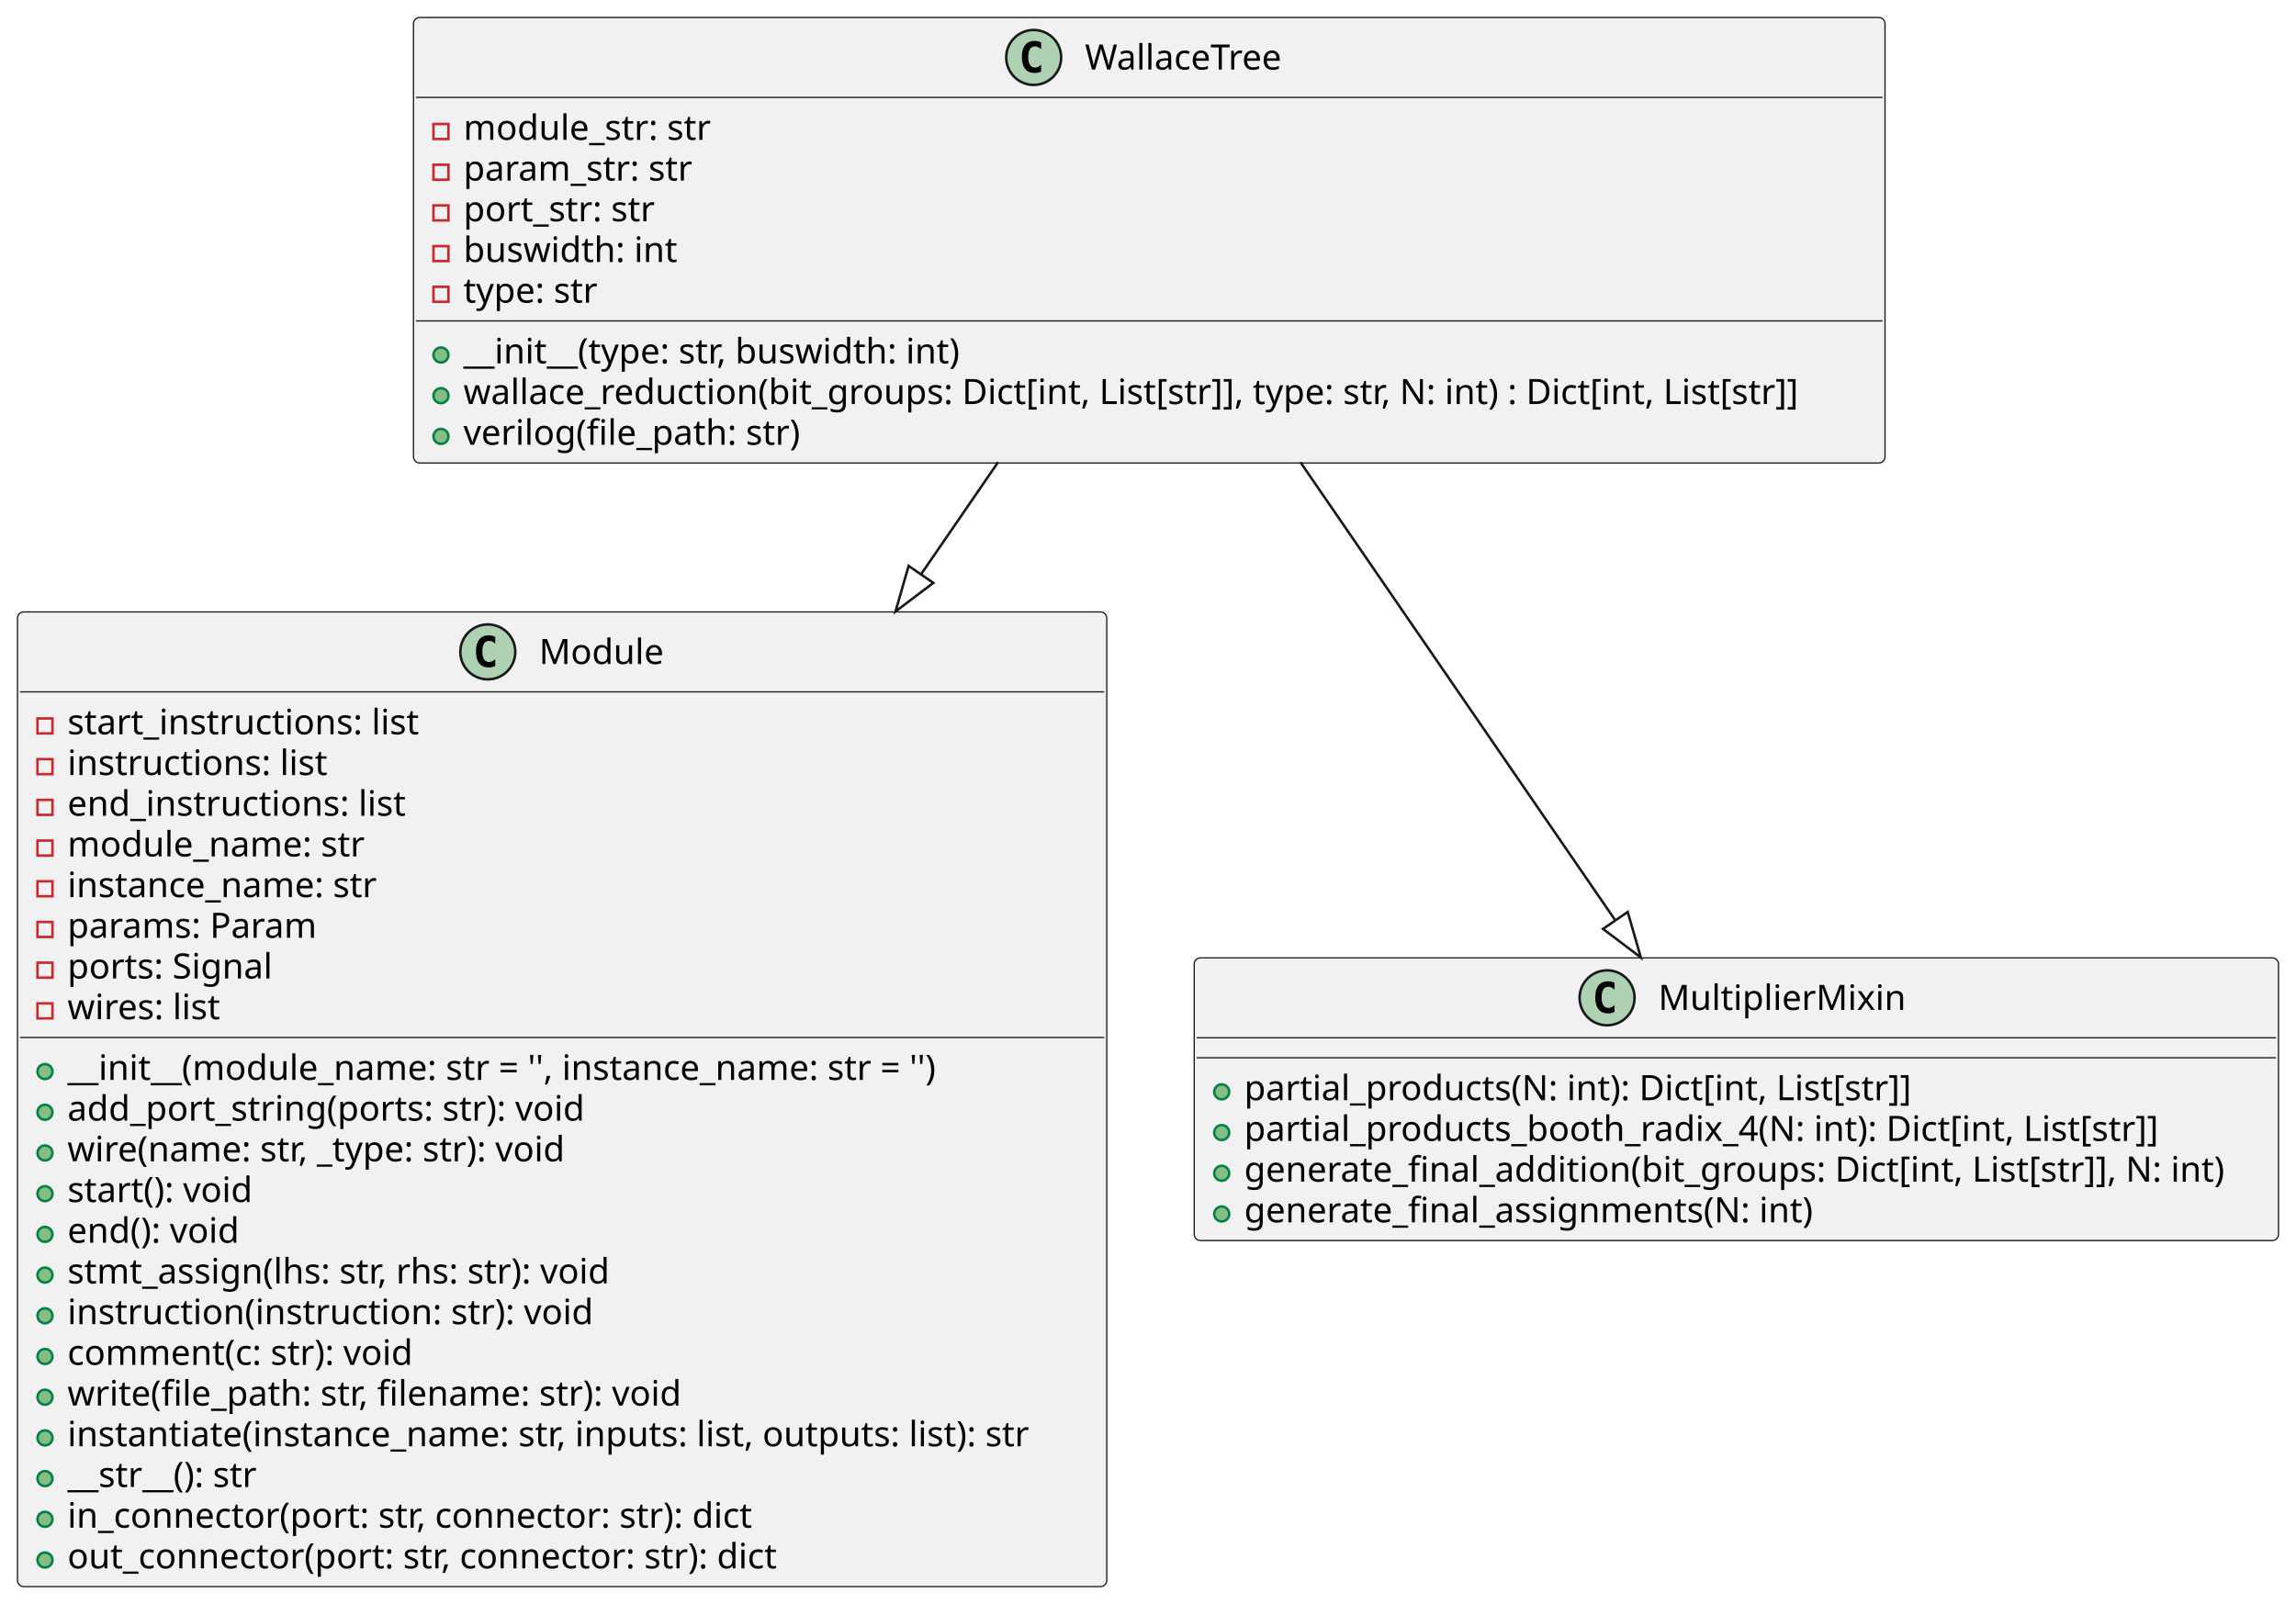
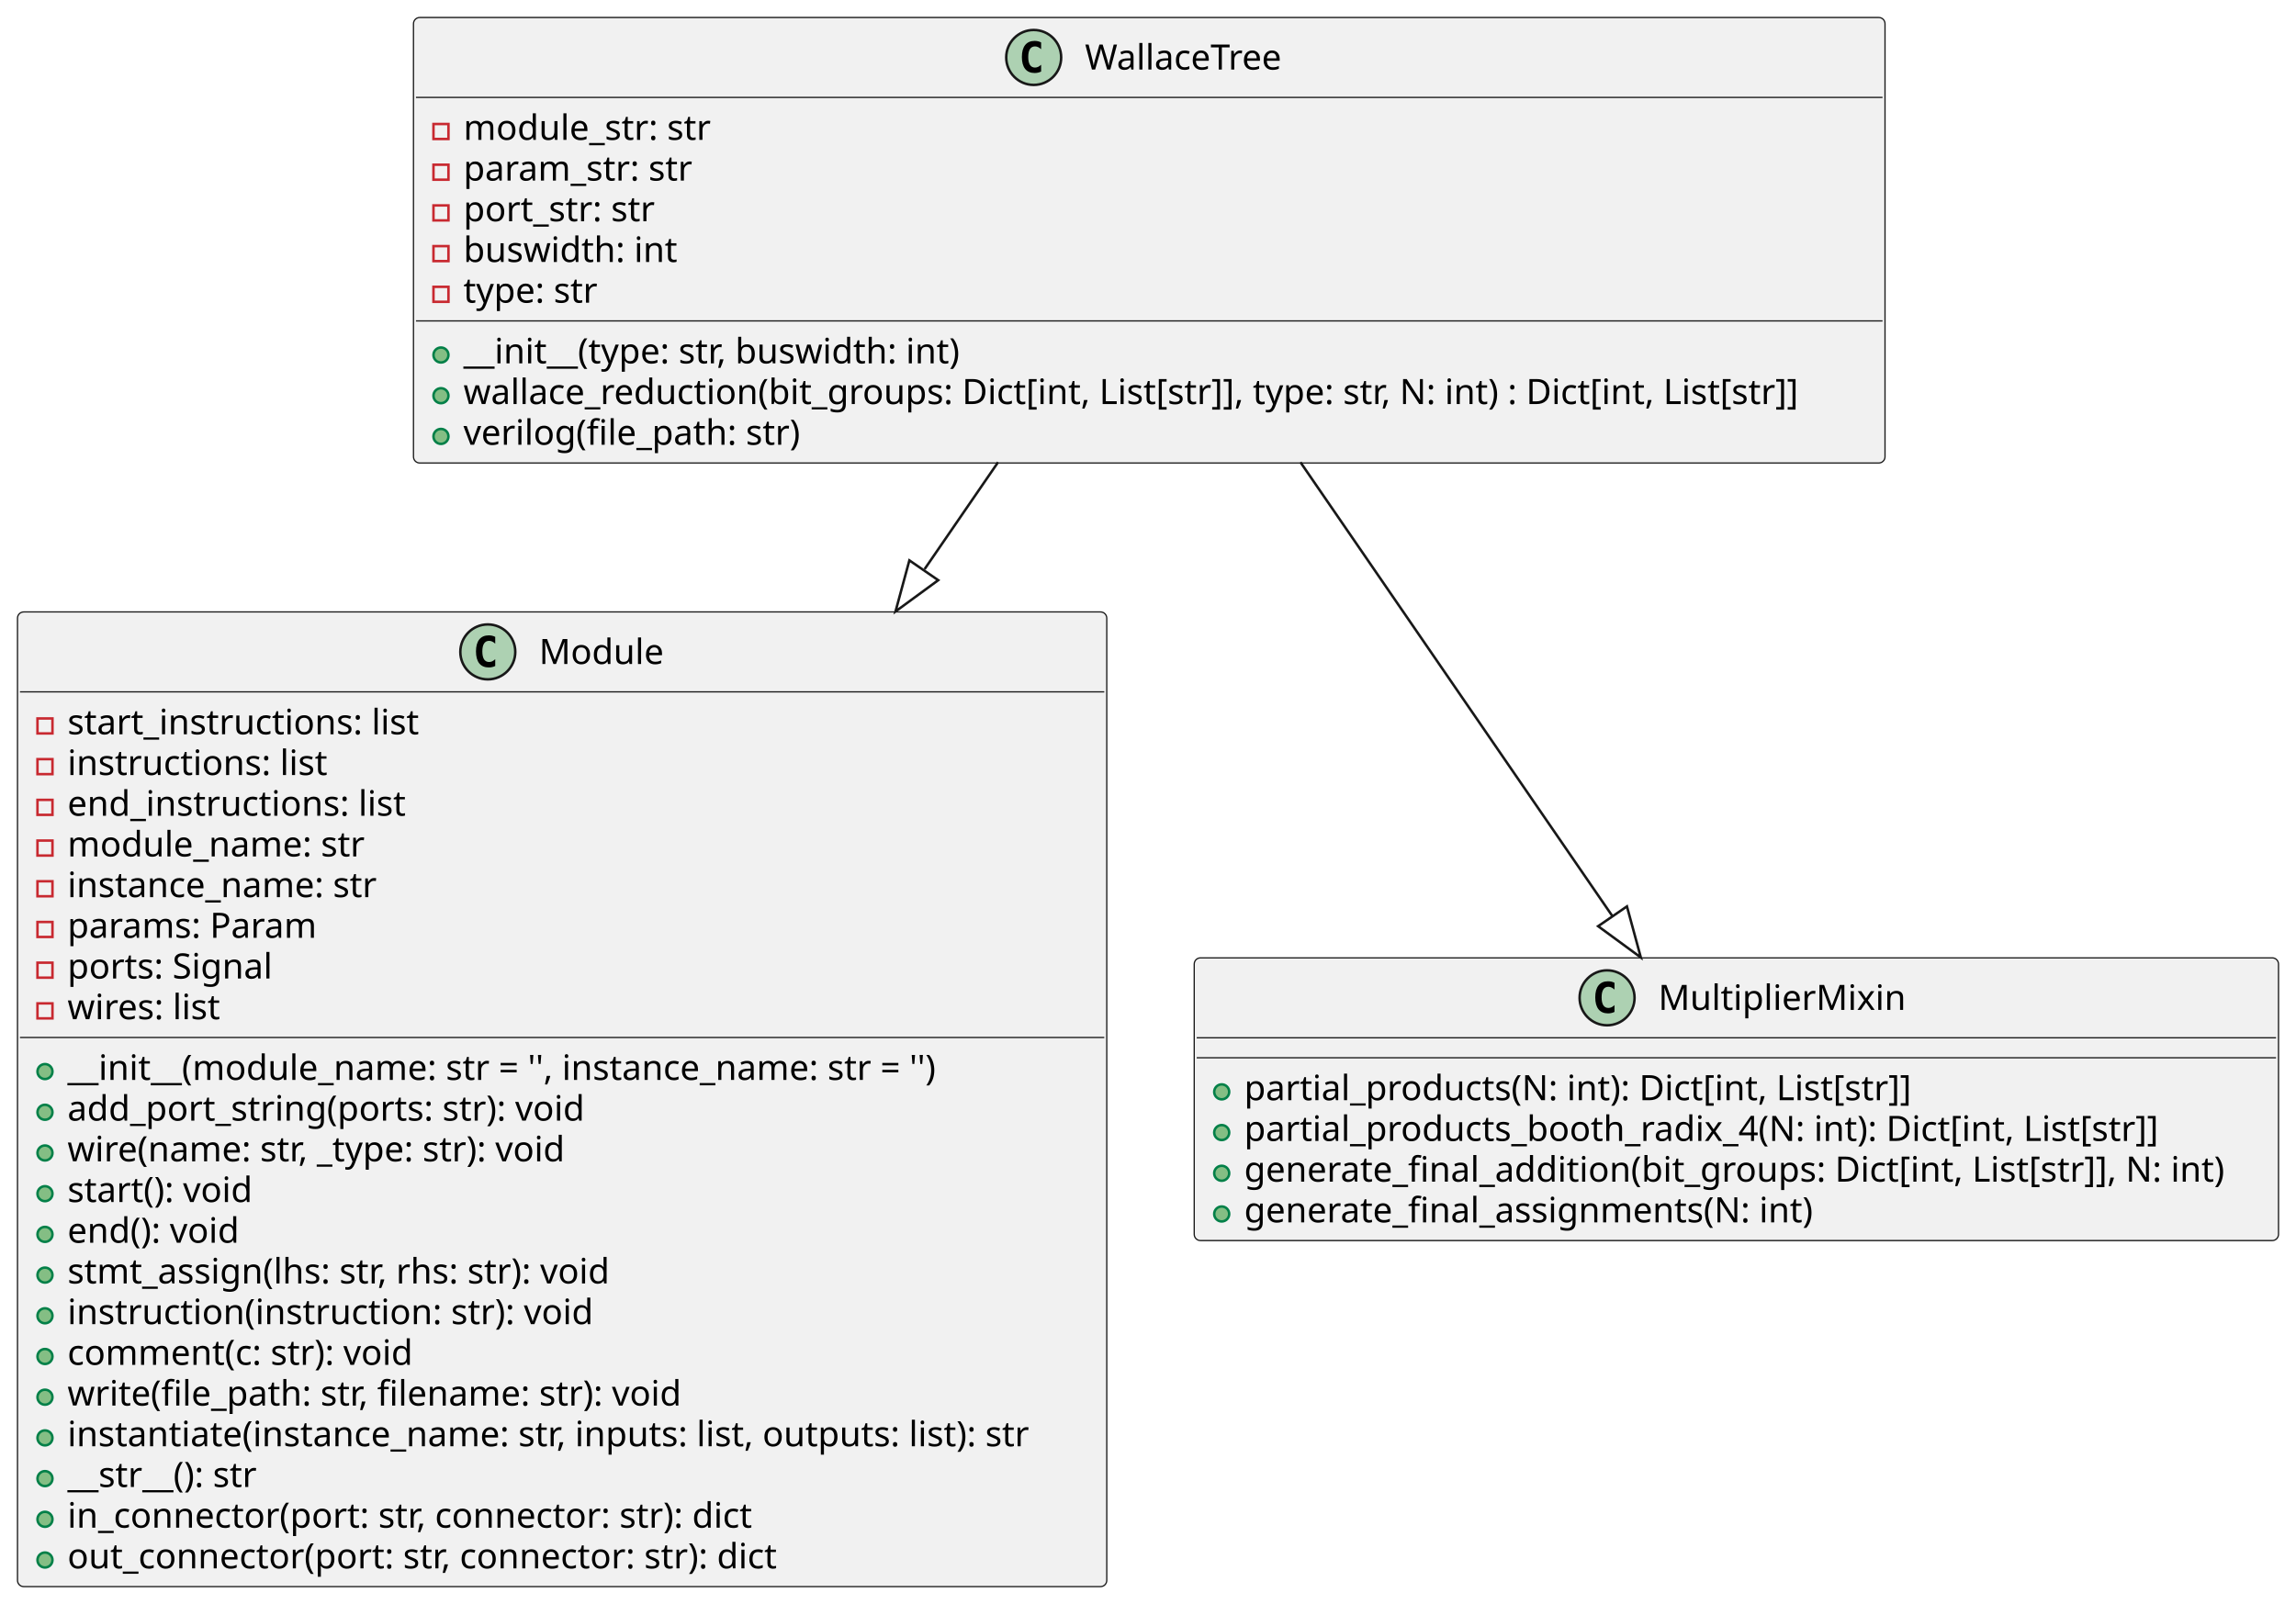
<svg xmlns="http://www.w3.org/2000/svg" contentStyleType="text/css" height="642px" preserveAspectRatio="none" style="width:919px;height:642px;background:#FFFFFF;" version="1.1" viewBox="0 0 919 642" width="919px" zoomAndPan="magnify">
  <defs />
  <g>
    <g id="elem_Module">
      <rect codeLine="2" fill="#F1F1F1" height="390.234" id="Module" rx="2.5" ry="2.5" style="stroke:#181818;stroke-width:0.5;" width="436" x="7" y="245" />
      <ellipse cx="195.25" cy="261" fill="#ADD1B2" rx="11" ry="11" style="stroke:#181818;stroke-width:1.0;" />
      <path d="M198.219,266.641 Q197.641,266.938 197,267.078 Q196.359,267.234 195.656,267.234 Q193.156,267.234 191.828,265.594 Q190.516,263.938 190.516,260.812 Q190.516,257.688 191.828,256.031 Q193.156,254.375 195.656,254.375 Q196.359,254.375 197,254.531 Q197.656,254.688 198.219,254.984 L198.219,257.703 Q197.594,257.125 197,256.859 Q196.406,256.578 195.781,256.578 Q194.438,256.578 193.75,257.656 Q193.062,258.719 193.062,260.812 Q193.062,262.906 193.75,263.984 Q194.438,265.047 195.781,265.047 Q196.406,265.047 197,264.781 Q197.594,264.5 198.219,263.922 L198.219,266.641 Z " fill="#000000" />
      <text fill="#000000" font-family="sans-serif" font-size="14" lengthAdjust="spacing" textLength="51" x="215.75" y="265.847">Module</text>
      <line style="stroke:#181818;stroke-width:0.5;" x1="8" x2="442" y1="277" y2="277" />
      <rect fill="none" height="6" style="stroke:#C82930;stroke-width:1.0;" width="6" x="15" y="287.648" />
      <text fill="#000000" font-family="sans-serif" font-size="14" lengthAdjust="spacing" textLength="147" x="27" y="293.995">start_instructions: list</text>
      <rect fill="none" height="6" style="stroke:#C82930;stroke-width:1.0;" width="6" x="15" y="303.945" />
      <text fill="#000000" font-family="sans-serif" font-size="14" lengthAdjust="spacing" textLength="109" x="27" y="310.292">instructions: list</text>
      <rect fill="none" height="6" style="stroke:#C82930;stroke-width:1.0;" width="6" x="15" y="320.242" />
      <text fill="#000000" font-family="sans-serif" font-size="14" lengthAdjust="spacing" textLength="143" x="27" y="326.589">end_instructions: list</text>
      <rect fill="none" height="6" style="stroke:#C82930;stroke-width:1.0;" width="6" x="15" y="336.539" />
      <text fill="#000000" font-family="sans-serif" font-size="14" lengthAdjust="spacing" textLength="125" x="27" y="342.886">module_name: str</text>
      <rect fill="none" height="6" style="stroke:#C82930;stroke-width:1.0;" width="6" x="15" y="352.836" />
      <text fill="#000000" font-family="sans-serif" font-size="14" lengthAdjust="spacing" textLength="132" x="27" y="359.183">instance_name: str</text>
      <rect fill="none" height="6" style="stroke:#C82930;stroke-width:1.0;" width="6" x="15" y="369.133" />
      <text fill="#000000" font-family="sans-serif" font-size="14" lengthAdjust="spacing" textLength="103" x="27" y="375.479">params: Param</text>
      <rect fill="none" height="6" style="stroke:#C82930;stroke-width:1.0;" width="6" x="15" y="385.43" />
      <text fill="#000000" font-family="sans-serif" font-size="14" lengthAdjust="spacing" textLength="86" x="27" y="391.776">ports: Signal</text>
      <rect fill="none" height="6" style="stroke:#C82930;stroke-width:1.0;" width="6" x="15" y="401.727" />
      <text fill="#000000" font-family="sans-serif" font-size="14" lengthAdjust="spacing" textLength="64" x="27" y="408.073">wires: list</text>
      <line style="stroke:#181818;stroke-width:0.5;" x1="8" x2="442" y1="415.375" y2="415.375" />
      <ellipse cx="18" cy="429.023" fill="#84BE84" rx="3" ry="3" style="stroke:#038048;stroke-width:1.0;" />
      <text fill="#000000" font-family="sans-serif" font-size="14" lengthAdjust="spacing" textLength="375" x="27" y="432.37">__init__(module_name: str = '', instance_name: str = '')</text>
      <ellipse cx="18" cy="445.32" fill="#84BE84" rx="3" ry="3" style="stroke:#038048;stroke-width:1.0;" />
      <text fill="#000000" font-family="sans-serif" font-size="14" lengthAdjust="spacing" textLength="217" x="27" y="448.667">add_port_string(ports: str): void</text>
      <ellipse cx="18" cy="461.617" fill="#84BE84" rx="3" ry="3" style="stroke:#038048;stroke-width:1.0;" />
      <text fill="#000000" font-family="sans-serif" font-size="14" lengthAdjust="spacing" textLength="213" x="27" y="464.964">wire(name: str, _type: str): void</text>
      <ellipse cx="18" cy="477.914" fill="#84BE84" rx="3" ry="3" style="stroke:#038048;stroke-width:1.0;" />
      <text fill="#000000" font-family="sans-serif" font-size="14" lengthAdjust="spacing" textLength="78" x="27" y="481.261">start(): void</text>
      <ellipse cx="18" cy="494.211" fill="#84BE84" rx="3" ry="3" style="stroke:#038048;stroke-width:1.0;" />
      <text fill="#000000" font-family="sans-serif" font-size="14" lengthAdjust="spacing" textLength="74" x="27" y="497.558">end(): void</text>
      <ellipse cx="18" cy="510.508" fill="#84BE84" rx="3" ry="3" style="stroke:#038048;stroke-width:1.0;" />
      <text fill="#000000" font-family="sans-serif" font-size="14" lengthAdjust="spacing" textLength="234" x="27" y="513.855">stmt_assign(lhs: str, rhs: str): void</text>
      <ellipse cx="18" cy="526.805" fill="#84BE84" rx="3" ry="3" style="stroke:#038048;stroke-width:1.0;" />
      <text fill="#000000" font-family="sans-serif" font-size="14" lengthAdjust="spacing" textLength="220" x="27" y="530.151">instruction(instruction: str): void</text>
      <ellipse cx="18" cy="543.102" fill="#84BE84" rx="3" ry="3" style="stroke:#038048;stroke-width:1.0;" />
      <text fill="#000000" font-family="sans-serif" font-size="14" lengthAdjust="spacing" textLength="148" x="27" y="546.448">comment(c: str): void</text>
      <ellipse cx="18" cy="559.398" fill="#84BE84" rx="3" ry="3" style="stroke:#038048;stroke-width:1.0;" />
      <text fill="#000000" font-family="sans-serif" font-size="14" lengthAdjust="spacing" textLength="257" x="27" y="562.745">write(file_path: str, filename: str): void</text>
      <ellipse cx="18" cy="575.695" fill="#84BE84" rx="3" ry="3" style="stroke:#038048;stroke-width:1.0;" />
      <text fill="#000000" font-family="sans-serif" font-size="14" lengthAdjust="spacing" textLength="410" x="27" y="579.042">instantiate(instance_name: str, inputs: list, outputs: list): str</text>
      <ellipse cx="18" cy="591.992" fill="#84BE84" rx="3" ry="3" style="stroke:#038048;stroke-width:1.0;" />
      <text fill="#000000" font-family="sans-serif" font-size="14" lengthAdjust="spacing" textLength="83" x="27" y="595.339">__str__(): str</text>
      <ellipse cx="18" cy="608.289" fill="#84BE84" rx="3" ry="3" style="stroke:#038048;stroke-width:1.0;" />
      <text fill="#000000" font-family="sans-serif" font-size="14" lengthAdjust="spacing" textLength="295" x="27" y="611.636">in_connector(port: str, connector: str): dict</text>
      <ellipse cx="18" cy="624.586" fill="#84BE84" rx="3" ry="3" style="stroke:#038048;stroke-width:1.0;" />
      <text fill="#000000" font-family="sans-serif" font-size="14" lengthAdjust="spacing" textLength="306" x="27" y="627.933">out_connector(port: str, connector: str): dict</text>
    </g>
    <g id="elem_MultiplierMixin">
      <rect codeLine="2" fill="#F1F1F1" height="113.188" id="MultiplierMixin" rx="2.5" ry="2.5" style="stroke:#181818;stroke-width:0.5;" width="434" x="478" y="383.5" />
      <ellipse cx="643.25" cy="399.5" fill="#ADD1B2" rx="11" ry="11" style="stroke:#181818;stroke-width:1.0;" />
      <path d="M646.219,405.141 Q645.641,405.438 645,405.578 Q644.359,405.734 643.656,405.734 Q641.156,405.734 639.828,404.094 Q638.516,402.438 638.516,399.312 Q638.516,396.188 639.828,394.531 Q641.156,392.875 643.656,392.875 Q644.359,392.875 645,393.031 Q645.656,393.188 646.219,393.484 L646.219,396.203 Q645.594,395.625 645,395.359 Q644.406,395.078 643.781,395.078 Q642.438,395.078 641.75,396.156 Q641.062,397.219 641.062,399.312 Q641.062,401.406 641.75,402.484 Q642.438,403.547 643.781,403.547 Q644.406,403.547 645,403.281 Q645.594,403 646.219,402.422 L646.219,405.141 Z " fill="#000000" />
      <text fill="#000000" font-family="sans-serif" font-size="14" lengthAdjust="spacing" textLength="95" x="663.75" y="404.347">MultiplierMixin</text>
      <line style="stroke:#181818;stroke-width:0.5;" x1="479" x2="911" y1="415.5" y2="415.5" />
      <line style="stroke:#181818;stroke-width:0.5;" x1="479" x2="911" y1="423.5" y2="423.5" />
      <ellipse cx="489" cy="437.148" fill="#84BE84" rx="3" ry="3" style="stroke:#038048;stroke-width:1.0;" />
      <text fill="#000000" font-family="sans-serif" font-size="14" lengthAdjust="spacing" textLength="278" x="498" y="440.495">partial_products(N: int): Dict[int, List[str]]</text>
      <ellipse cx="489" cy="453.445" fill="#84BE84" rx="3" ry="3" style="stroke:#038048;stroke-width:1.0;" />
      <text fill="#000000" font-family="sans-serif" font-size="14" lengthAdjust="spacing" textLength="381" x="498" y="456.792">partial_products_booth_radix_4(N: int): Dict[int, List[str]]</text>
      <ellipse cx="489" cy="469.742" fill="#84BE84" rx="3" ry="3" style="stroke:#038048;stroke-width:1.0;" />
      <text fill="#000000" font-family="sans-serif" font-size="14" lengthAdjust="spacing" textLength="408" x="498" y="473.089">generate_final_addition(bit_groups: Dict[int, List[str]], N: int)</text>
      <ellipse cx="489" cy="486.039" fill="#84BE84" rx="3" ry="3" style="stroke:#038048;stroke-width:1.0;" />
      <text fill="#000000" font-family="sans-serif" font-size="14" lengthAdjust="spacing" textLength="239" x="498" y="489.386">generate_final_assignments(N: int)</text>
    </g>
    <g id="elem_WallaceTree">
      <rect codeLine="4" fill="#F1F1F1" height="178.375" id="WallaceTree" rx="2.5" ry="2.5" style="stroke:#181818;stroke-width:0.5;" width="589" x="165.5" y="7" />
      <ellipse cx="413.75" cy="23" fill="#ADD1B2" rx="11" ry="11" style="stroke:#181818;stroke-width:1.0;" />
      <path d="M416.719,28.641 Q416.141,28.938 415.5,29.078 Q414.859,29.234 414.156,29.234 Q411.656,29.234 410.328,27.594 Q409.016,25.938 409.016,22.812 Q409.016,19.688 410.328,18.031 Q411.656,16.375 414.156,16.375 Q414.859,16.375 415.5,16.531 Q416.156,16.688 416.719,16.984 L416.719,19.703 Q416.094,19.125 415.5,18.859 Q414.906,18.578 414.281,18.578 Q412.938,18.578 412.25,19.656 Q411.562,20.719 411.562,22.812 Q411.562,24.906 412.25,25.984 Q412.938,27.047 414.281,27.047 Q414.906,27.047 415.5,26.781 Q416.094,26.5 416.719,25.922 L416.719,28.641 Z " fill="#000000" />
      <text fill="#000000" font-family="sans-serif" font-size="14" lengthAdjust="spacing" textLength="84" x="434.25" y="27.847">WallaceTree</text>
      <line style="stroke:#181818;stroke-width:0.5;" x1="166.5" x2="753.5" y1="39" y2="39" />
      <rect fill="none" height="6" style="stroke:#C82930;stroke-width:1.0;" width="6" x="173.5" y="49.648" />
      <text fill="#000000" font-family="sans-serif" font-size="14" lengthAdjust="spacing" textLength="104" x="185.5" y="55.995">module_str: str</text>
      <rect fill="none" height="6" style="stroke:#C82930;stroke-width:1.0;" width="6" x="173.5" y="65.945" />
      <text fill="#000000" font-family="sans-serif" font-size="14" lengthAdjust="spacing" textLength="95" x="185.5" y="72.292">param_str: str</text>
      <rect fill="none" height="6" style="stroke:#C82930;stroke-width:1.0;" width="6" x="173.5" y="82.242" />
      <text fill="#000000" font-family="sans-serif" font-size="14" lengthAdjust="spacing" textLength="80" x="185.5" y="88.589">port_str: str</text>
      <rect fill="none" height="6" style="stroke:#C82930;stroke-width:1.0;" width="6" x="173.5" y="98.539" />
      <text fill="#000000" font-family="sans-serif" font-size="14" lengthAdjust="spacing" textLength="89" x="185.5" y="104.886">buswidth: int</text>
      <rect fill="none" height="6" style="stroke:#C82930;stroke-width:1.0;" width="6" x="173.5" y="114.836" />
      <text fill="#000000" font-family="sans-serif" font-size="14" lengthAdjust="spacing" textLength="57" x="185.5" y="121.183">type: str</text>
      <line style="stroke:#181818;stroke-width:0.5;" x1="166.5" x2="753.5" y1="128.484" y2="128.484" />
      <ellipse cx="176.5" cy="142.133" fill="#84BE84" rx="3" ry="3" style="stroke:#038048;stroke-width:1.0;" />
      <text fill="#000000" font-family="sans-serif" font-size="14" lengthAdjust="spacing" textLength="212" x="185.5" y="145.48">__init__(type: str, buswidth: int)</text>
      <ellipse cx="176.5" cy="158.43" fill="#84BE84" rx="3" ry="3" style="stroke:#038048;stroke-width:1.0;" />
      <text fill="#000000" font-family="sans-serif" font-size="14" lengthAdjust="spacing" textLength="563" x="185.5" y="161.776">wallace_reduction(bit_groups: Dict[int, List[str]], type: str, N: int) : Dict[int, List[str]]</text>
      <ellipse cx="176.5" cy="174.727" fill="#84BE84" rx="3" ry="3" style="stroke:#038048;stroke-width:1.0;" />
      <text fill="#000000" font-family="sans-serif" font-size="14" lengthAdjust="spacing" textLength="139" x="185.5" y="178.073">verilog(file_path: str)</text>
    </g>
    <g id="link_WallaceTree_Module">
-       <path codeLine="15" d="M399.48,185.07 C386.7,203.68 382.923,209.174 368.633,229.974 " fill="none" id="WallaceTree-to-Module" style="stroke:#181818;stroke-width:1.0;" />
-       <polygon fill="none" points="358.44,244.81,373.578,233.371,363.687,226.576,358.44,244.81" style="stroke:#181818;stroke-width:1.0;" />
+       <path codeLine="15" d="M399.48,185.07 C390.19,198.59 380.28,213.02 370.07,227.88 " fill="none" id="WallaceTree-to-Module" style="stroke:#181818;stroke-width:1.0;" />
+       <polygon fill="none" points="375.53,232.29,358.44,244.81,363.99,224.36,375.53,232.29" style="stroke:#181818;stroke-width:1.0;" />
    </g>
    <g id="link_WallaceTree_MultiplierMixin">
-       <path codeLine="16" d="M520.52,185.07 C563.49,247.61 609.686,314.845 646.566,368.515 " fill="none" id="WallaceTree-to-MultiplierMixin" style="stroke:#181818;stroke-width:1.0;" />
-       <polygon fill="none" points="656.76,383.35,651.511,365.117,641.621,371.913,656.76,383.35" style="stroke:#181818;stroke-width:1.0;" />
+       <path codeLine="16" d="M520.52,185.07 C559.3,241.51 609,313.84 645.43,366.86 " fill="none" id="WallaceTree-to-MultiplierMixin" style="stroke:#181818;stroke-width:1.0;" />
+       <polygon fill="none" points="651.2,362.9,656.76,383.35,639.67,370.83,651.2,362.9" style="stroke:#181818;stroke-width:1.0;" />
    </g>
  </g>
</svg>
